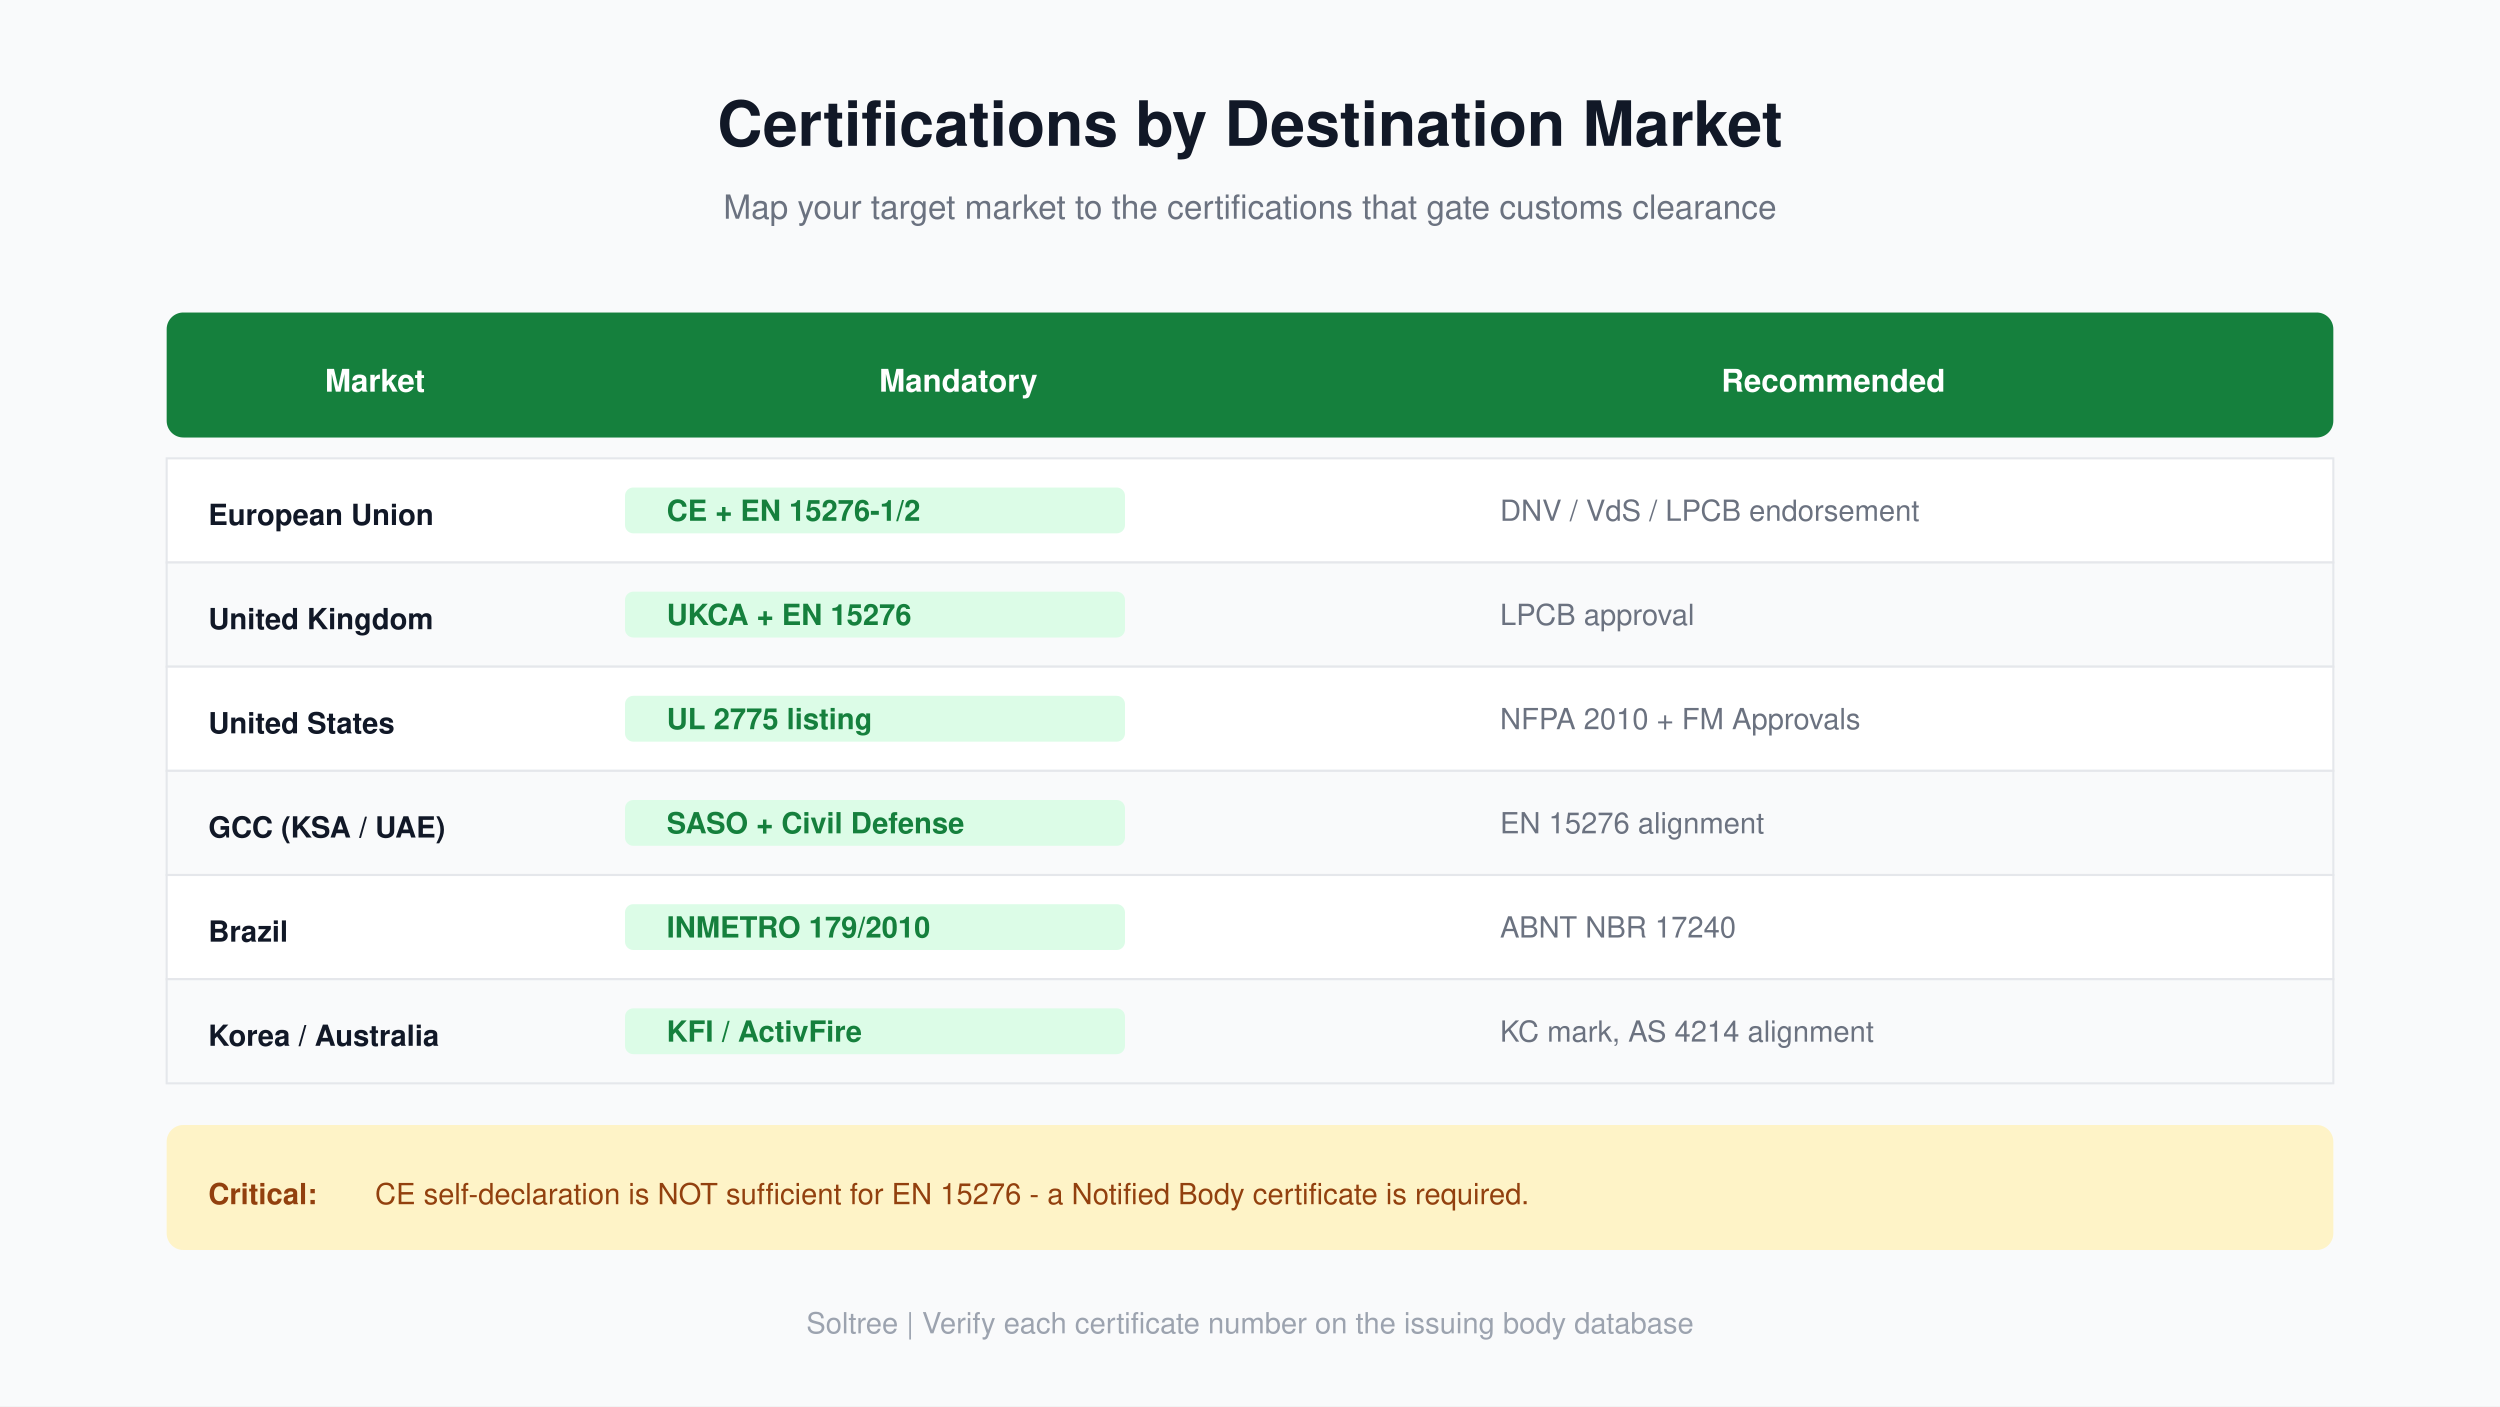
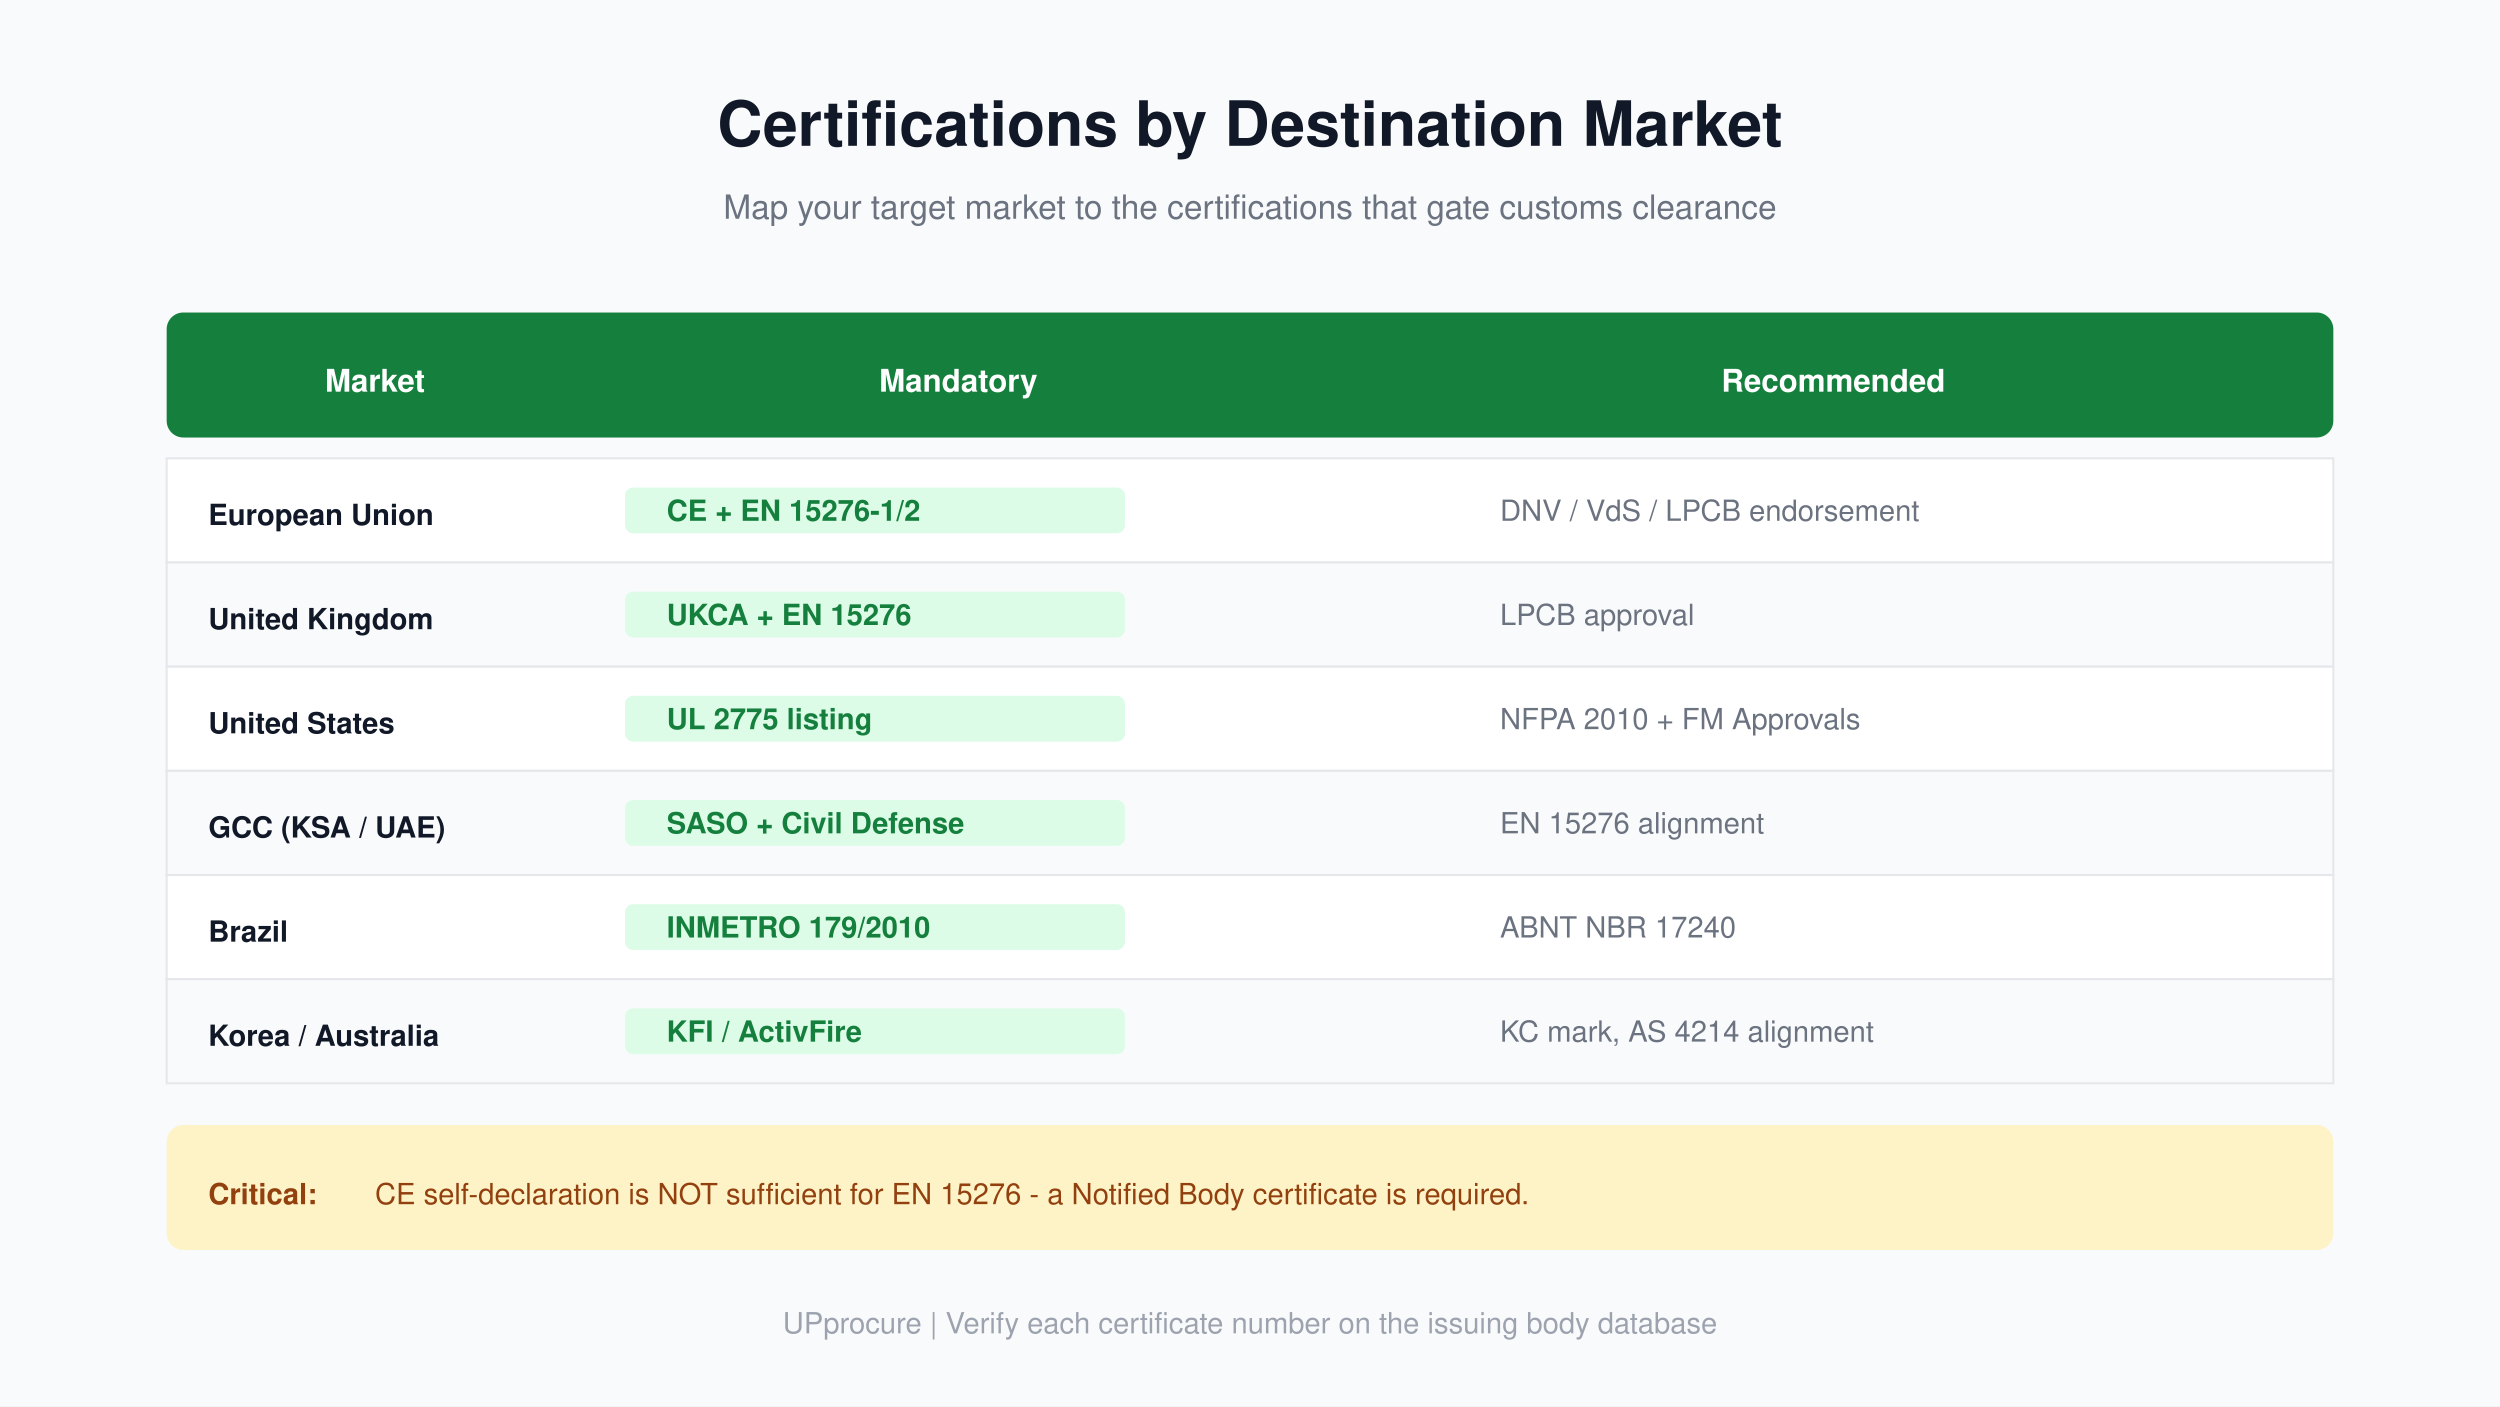
<svg xmlns="http://www.w3.org/2000/svg" viewBox="0 0 1200 675" preserveAspectRatio="xMidYMid meet" font-family="-apple-system, BlinkMacSystemFont, 'Segoe UI', Helvetica, Arial, sans-serif">
  <rect width="1200" height="675" fill="#f9fafb" />
  <text x="600" y="70" text-anchor="middle" font-size="30" font-weight="700" fill="#111827">Certifications by Destination Market</text>
  <text x="600" y="105" text-anchor="middle" font-size="16" fill="#6b7280">Map your target market to the certifications that gate customs clearance</text>
  <g transform="translate(80, 150)">
    <rect width="1040" height="60" rx="8" fill="#15803d" />
    <text x="100" y="38" text-anchor="middle" font-size="15" font-weight="700" fill="#ffffff">Market</text>
    <text x="380" y="38" text-anchor="middle" font-size="15" font-weight="700" fill="#ffffff">Mandatory</text>
    <text x="800" y="38" text-anchor="middle" font-size="15" font-weight="700" fill="#ffffff">Recommended</text>
  </g>
  <g transform="translate(80, 220)" font-size="14">
    <rect width="1040" height="50" fill="#ffffff" stroke="#e5e7eb" />
    <text x="20" y="32" font-weight="700" fill="#111827">European Union</text>
    <rect x="220" y="14" width="240" height="22" rx="4" fill="#dcfce7" />
    <text x="240" y="30" font-weight="600" fill="#15803d">CE + EN 15276-1/2</text>
    <text x="640" y="30" fill="#6b7280">DNV / VdS / LPCB endorsement</text>
  </g>
  <g transform="translate(80, 270)" font-size="14">
    <rect width="1040" height="50" fill="#f9fafb" stroke="#e5e7eb" />
    <text x="20" y="32" font-weight="700" fill="#111827">United Kingdom</text>
    <rect x="220" y="14" width="240" height="22" rx="4" fill="#dcfce7" />
    <text x="240" y="30" font-weight="600" fill="#15803d">UKCA + EN 15276</text>
    <text x="640" y="30" fill="#6b7280">LPCB approval</text>
  </g>
  <g transform="translate(80, 320)" font-size="14">
    <rect width="1040" height="50" fill="#ffffff" stroke="#e5e7eb" />
    <text x="20" y="32" font-weight="700" fill="#111827">United States</text>
    <rect x="220" y="14" width="240" height="22" rx="4" fill="#dcfce7" />
    <text x="240" y="30" font-weight="600" fill="#15803d">UL 2775 listing</text>
    <text x="640" y="30" fill="#6b7280">NFPA 2010 + FM Approvals</text>
  </g>
  <g transform="translate(80, 370)" font-size="14">
    <rect width="1040" height="50" fill="#f9fafb" stroke="#e5e7eb" />
    <text x="20" y="32" font-weight="700" fill="#111827">GCC (KSA / UAE)</text>
    <rect x="220" y="14" width="240" height="22" rx="4" fill="#dcfce7" />
    <text x="240" y="30" font-weight="600" fill="#15803d">SASO + Civil Defense</text>
    <text x="640" y="30" fill="#6b7280">EN 15276 alignment</text>
  </g>
  <g transform="translate(80, 420)" font-size="14">
    <rect width="1040" height="50" fill="#ffffff" stroke="#e5e7eb" />
    <text x="20" y="32" font-weight="700" fill="#111827">Brazil</text>
    <rect x="220" y="14" width="240" height="22" rx="4" fill="#dcfce7" />
    <text x="240" y="30" font-weight="600" fill="#15803d">INMETRO 179/2010</text>
    <text x="640" y="30" fill="#6b7280">ABNT NBR 17240</text>
  </g>
  <g transform="translate(80, 470)" font-size="14">
    <rect width="1040" height="50" fill="#f9fafb" stroke="#e5e7eb" />
    <text x="20" y="32" font-weight="700" fill="#111827">Korea / Australia</text>
    <rect x="220" y="14" width="240" height="22" rx="4" fill="#dcfce7" />
    <text x="240" y="30" font-weight="600" fill="#15803d">KFI / ActivFire</text>
    <text x="640" y="30" fill="#6b7280">KC mark, AS 4214 alignment</text>
  </g>
  <g transform="translate(80, 540)">
    <rect width="1040" height="60" rx="8" fill="#fef3c7" />
    <text x="20" y="38" font-size="14" fill="#92400e" font-weight="600">Critical:</text>
    <text x="100" y="38" font-size="14" fill="#92400e">CE self-declaration is NOT sufficient for EN 15276 - a Notified Body certificate is required.</text>
  </g>
-   <text x="600" y="640" text-anchor="middle" font-size="14" fill="#9ca3af">Soltree | Verify each certificate number on the issuing body database</text>
+   <text x="600" y="640" text-anchor="middle" font-size="14" fill="#9ca3af">UPprocure | Verify each certificate number on the issuing body database</text>
</svg>
